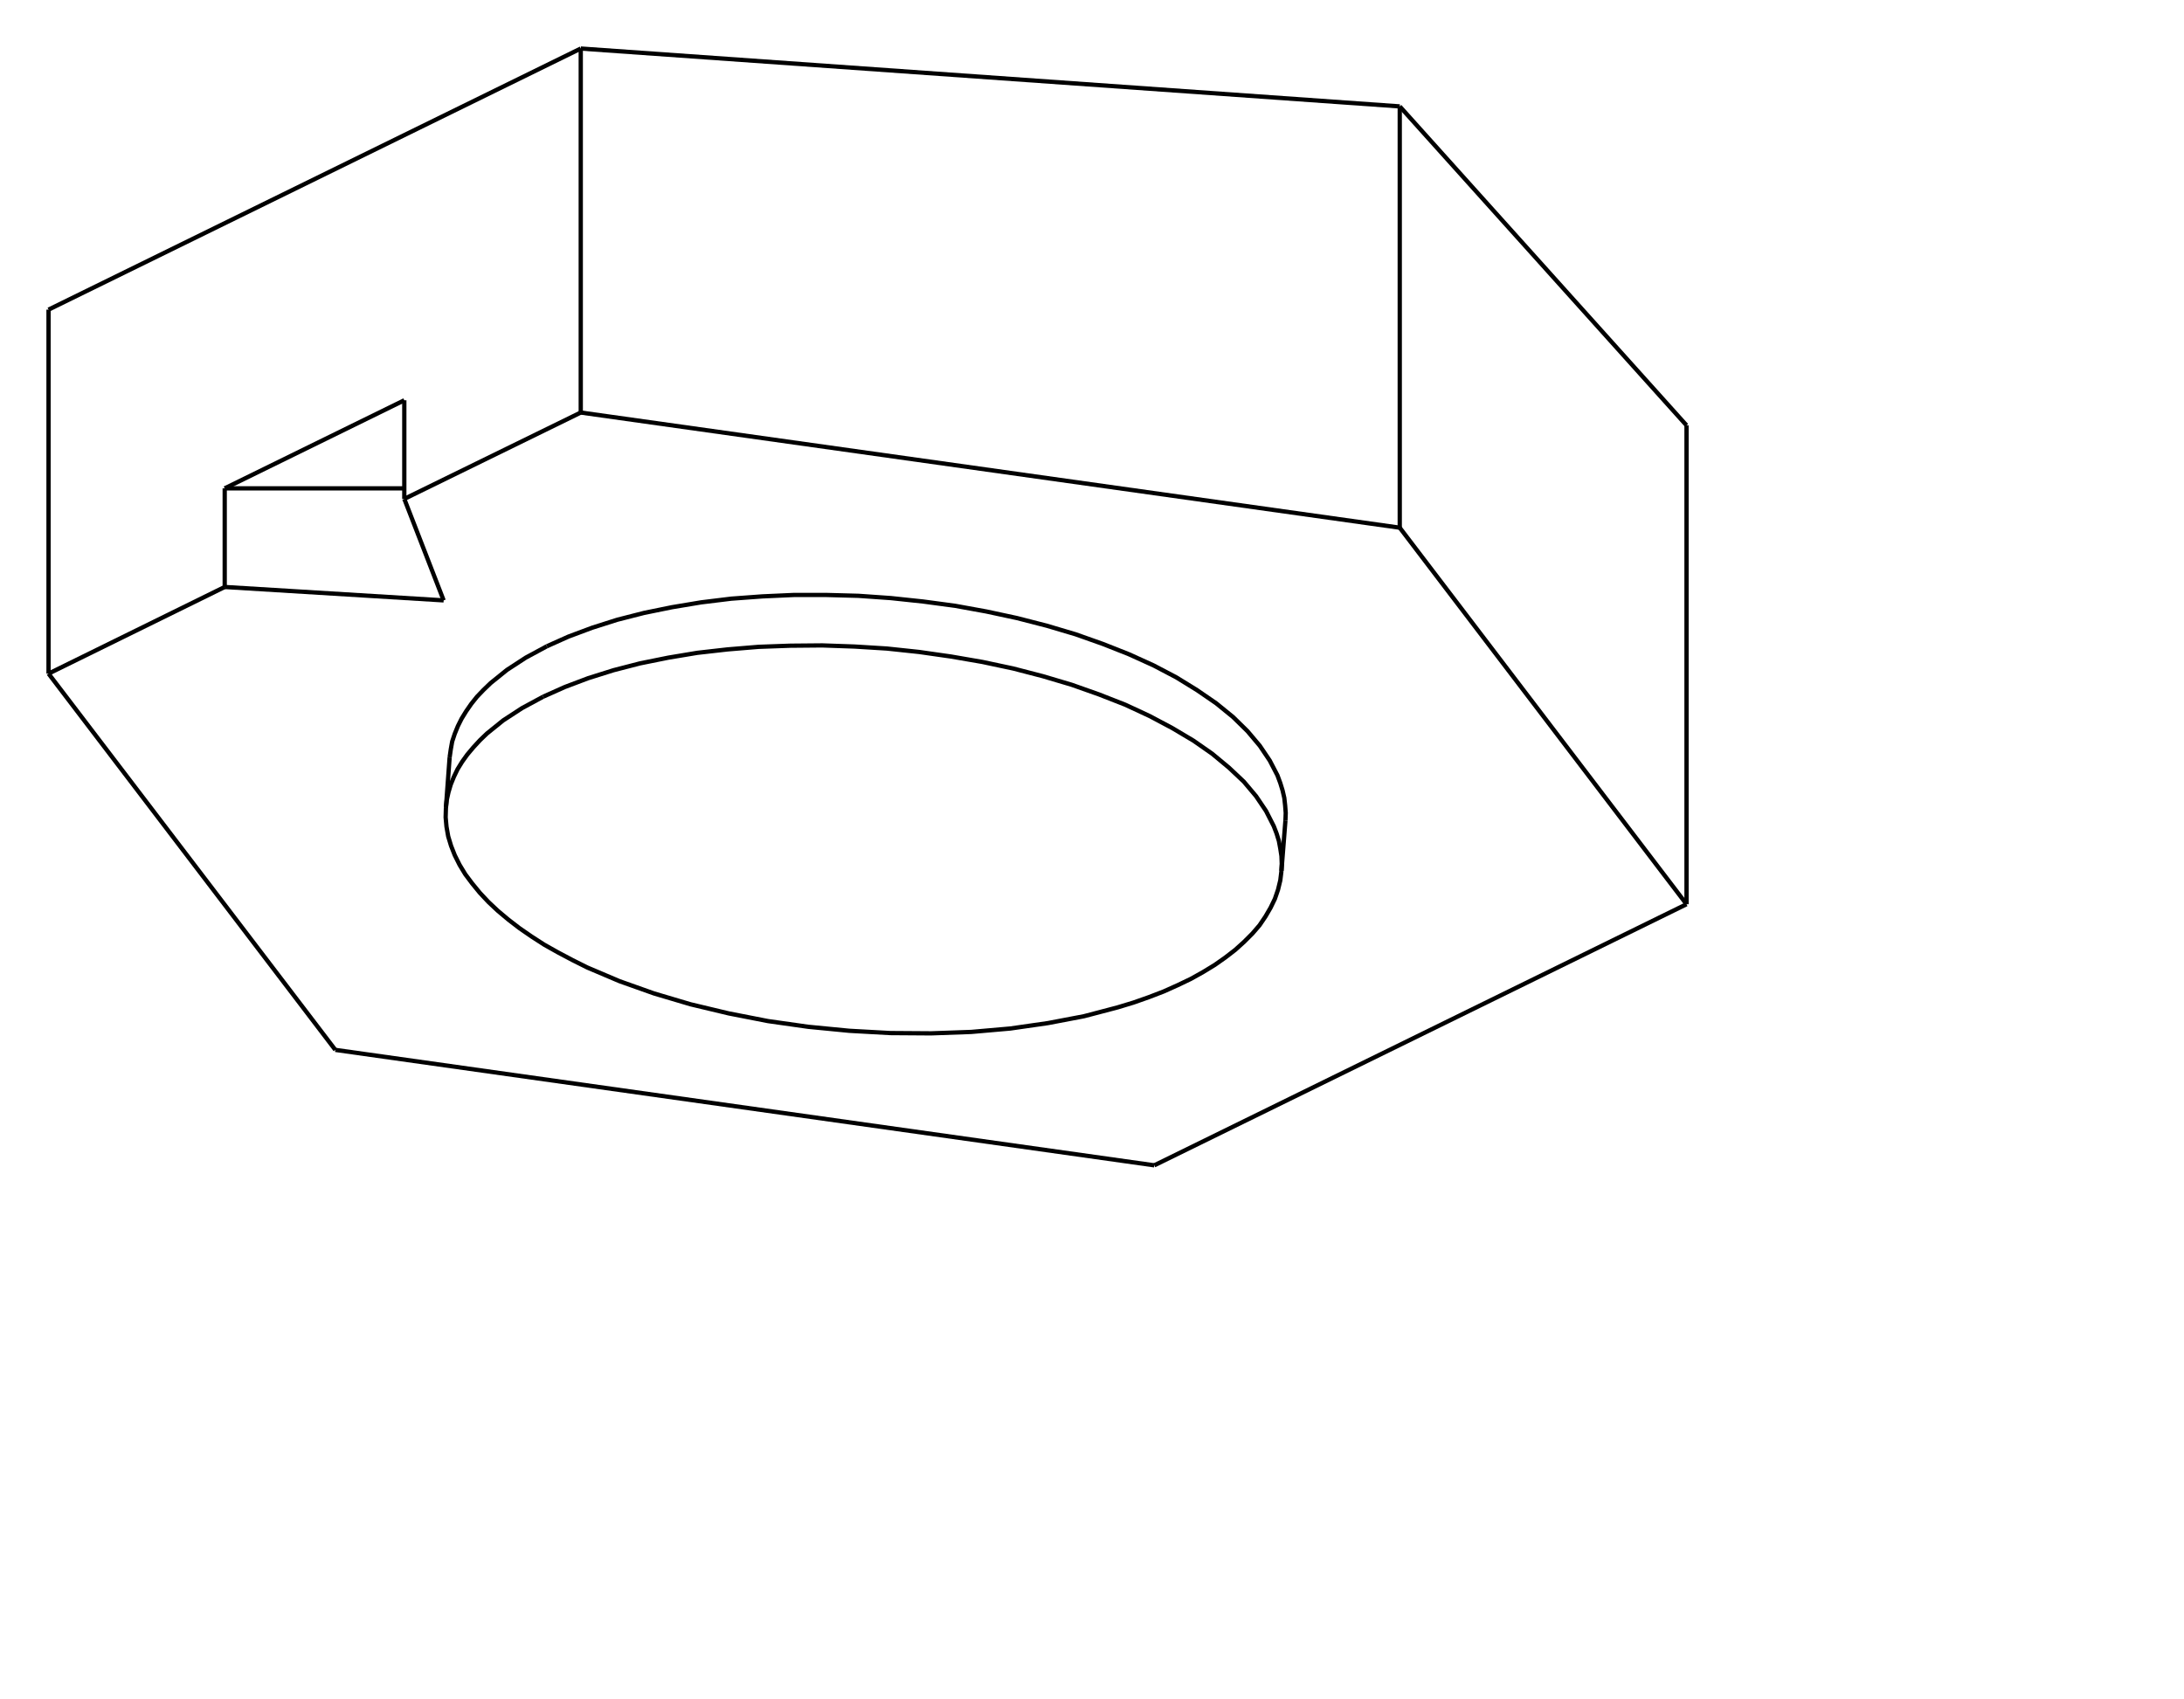
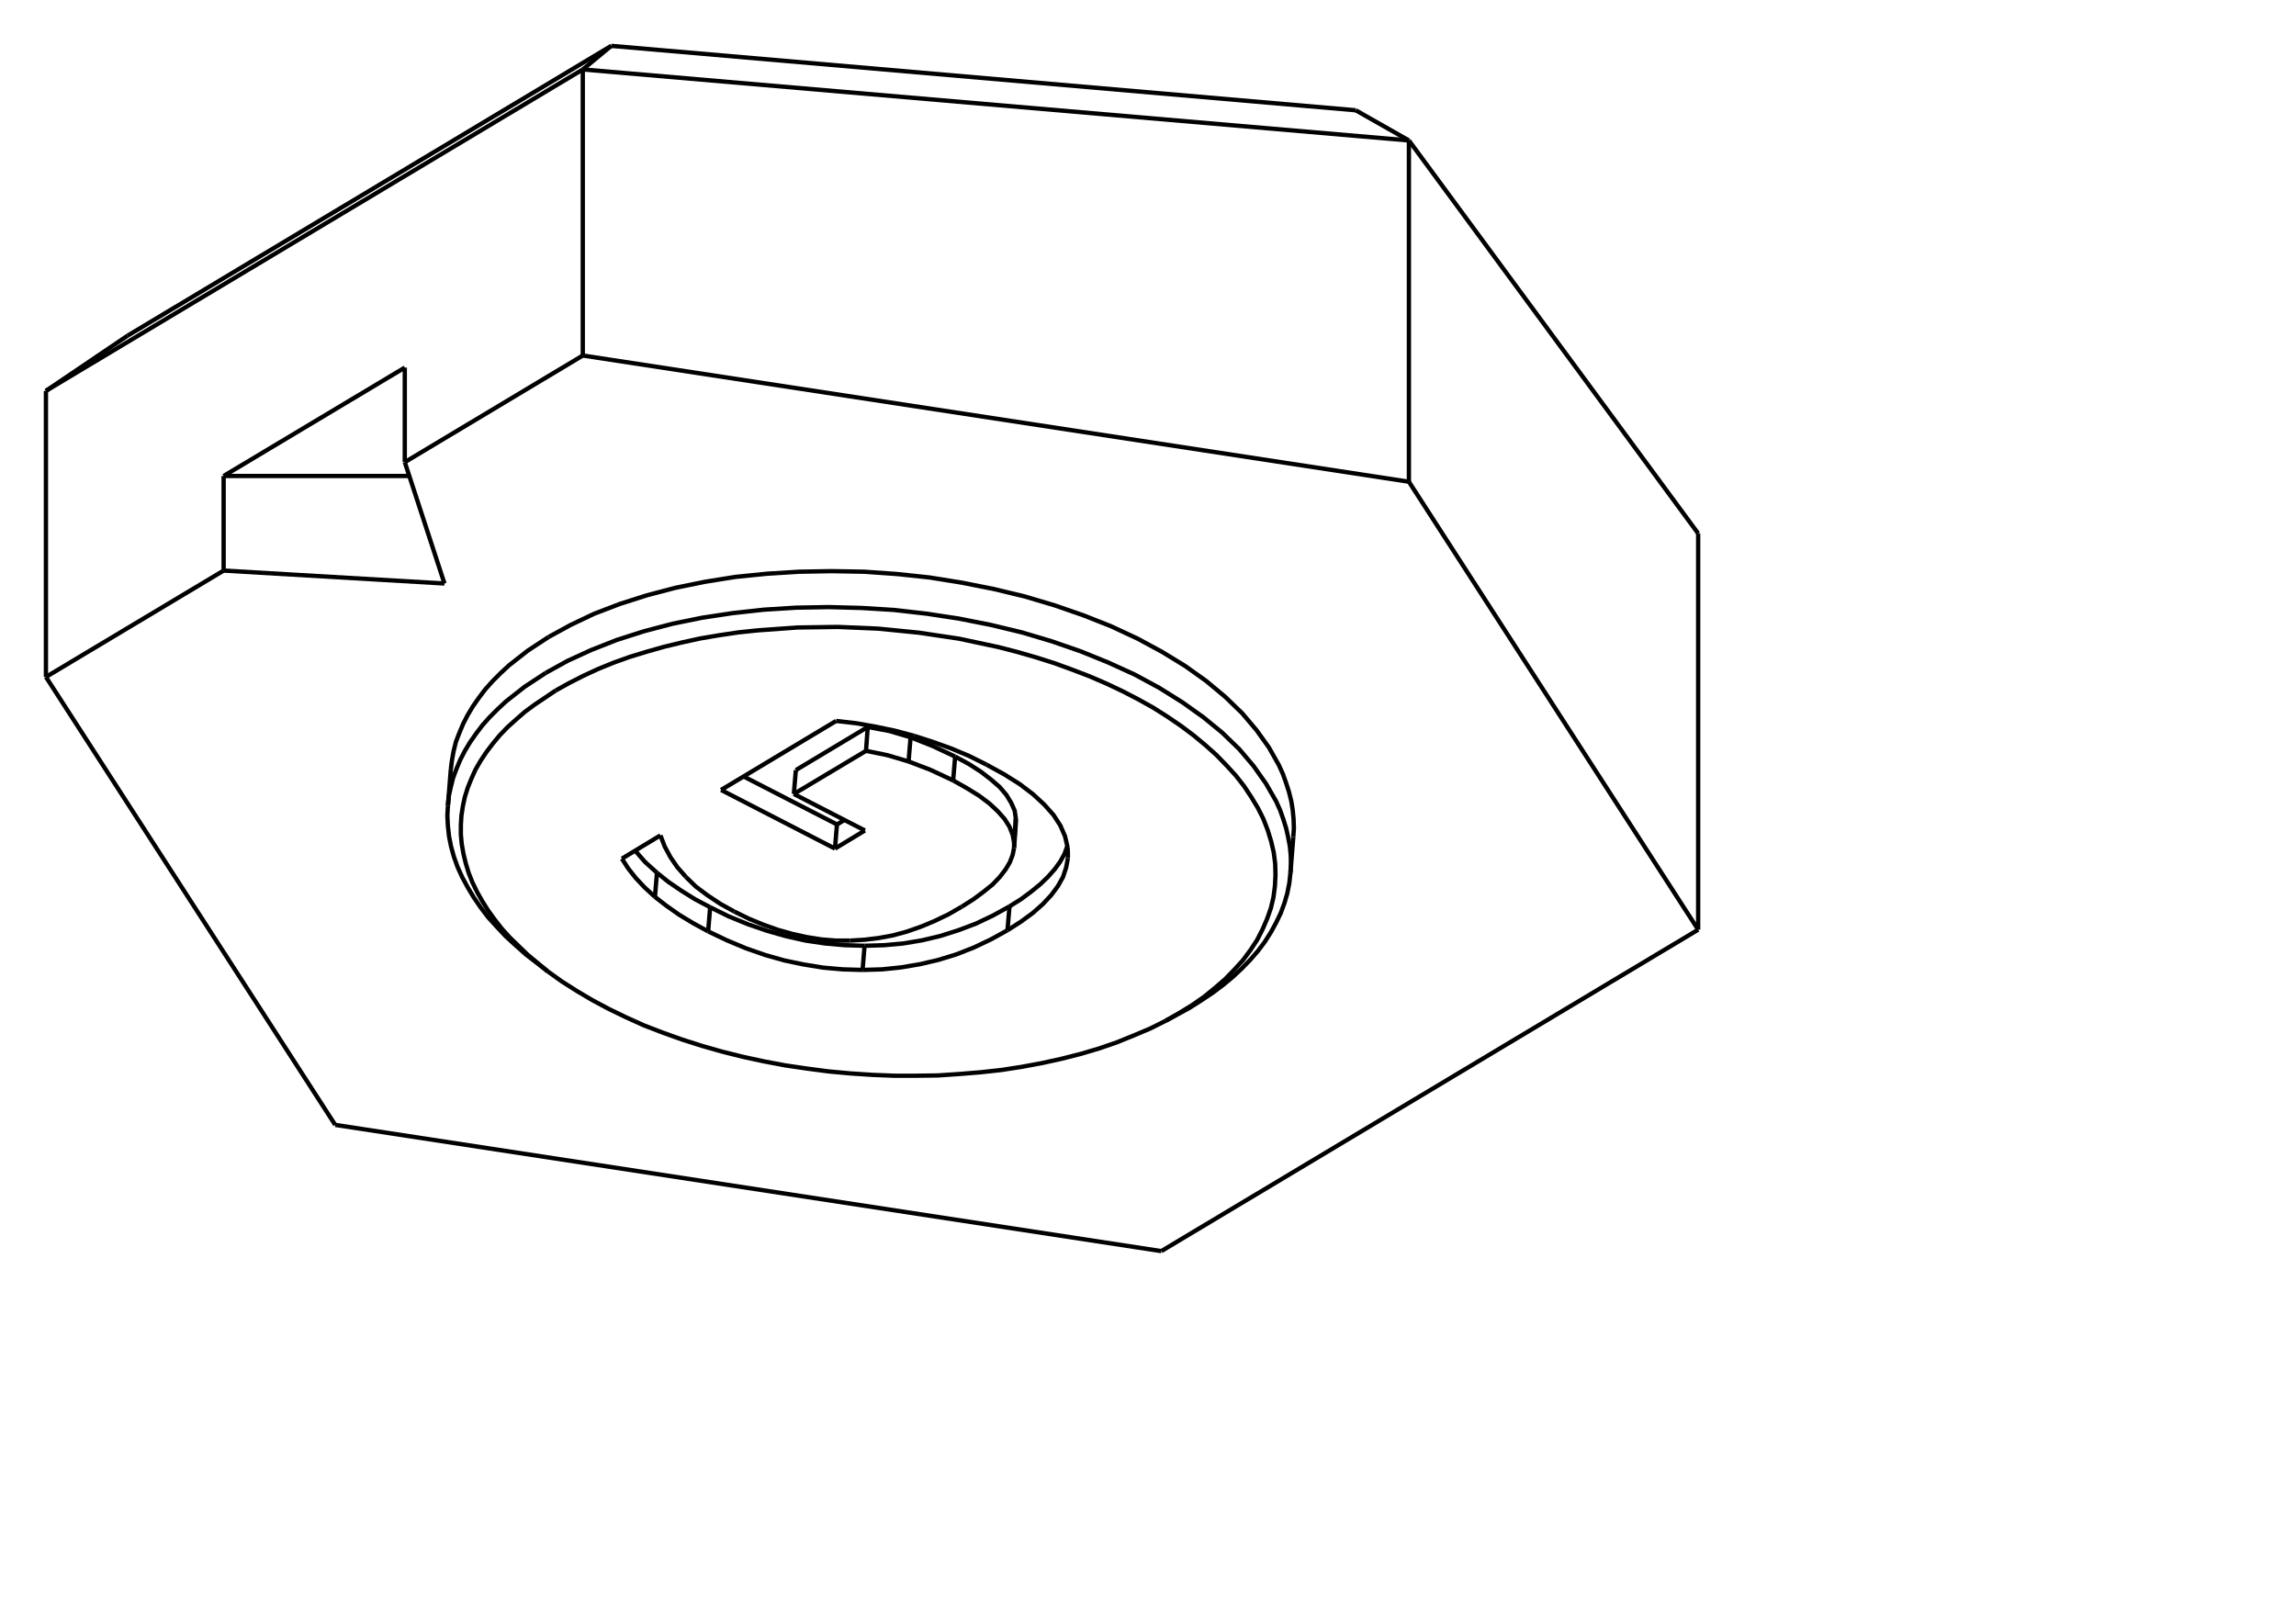
- <svg xmlns="http://www.w3.org/2000/svg" width="900.0" height="700.0">
-   <g transform="scale(117.472, -117.472)   translate(3.043279,-1.289283)" stroke-width="0.015" fill="none">
+ <svg xmlns="http://www.w3.org/2000/svg" width="1000.0" height="700.0">
+   <g transform="scale(125.2383, -125.2383)   translate(3.032721,-1.390526)" stroke-width="0.015" fill="none">
    <g stroke="rgb(160,160,160)" fill="none" stroke-dasharray="0.015,0.015">

       </g>
    <g stroke="rgb(0,0,0)" fill="none">
-       <path d="M-2.873,-1.074 L-1.867,-2.394 " />
-       <path d="M-2.873,0.203 L-2.873,-1.074 " />
-       <path d="M-1.006,1.119 L-2.873,0.203 " />
-       <path d="M1.867,0.916 L-1.006,1.119 " />
-       <path d="M2.873,-0.203 L1.867,0.916 " />
-       <path d="M-1.867,-2.394 L1.006,-2.799 " />
-       <path d="M1.867,-0.562 L-1.006,-0.158 " />
-       <path d="M2.873,-1.883 L1.867,-0.562 " />
-       <path d="M1.006,-2.799 L2.873,-1.883 " />
-       <path d="M-2.255,-0.77 L-2.873,-1.074 " />
-       <path d="M-2.255,-0.77 L-1.487,-0.817 " />
-       <path d="M-1.487,-0.817 L-1.625,-0.461 " />
-       <path d="M-1.006,-0.158 L-1.625,-0.461 " />
-       <path d="M-1.125,-0.978 L-1.199,-1.018 L-1.265,-1.061 L-1.322,-1.107 L-1.347,-1.131 L-1.37,-1.155 L-1.39,-1.18 L-1.408,-1.206 L-1.424,-1.232 L-1.437,-1.258 L-1.448,-1.285 L-1.457,-1.312 L-1.462,-1.34 L-1.466,-1.368 " />
-       <path d="M1.466,-1.589 L1.467,-1.563 L1.465,-1.537 L1.462,-1.51 L1.456,-1.484 L1.448,-1.458 L1.438,-1.431 L1.411,-1.379 L1.376,-1.327 L1.333,-1.276 L1.282,-1.226 L1.223,-1.178 L1.156,-1.132 L1.083,-1.087 L1.003,-1.045 L0.917,-1.006 L0.826,-0.97 L0.73,-0.936 L0.629,-0.906 L0.524,-0.879 L0.417,-0.856 L0.307,-0.836 L0.195,-0.821 L0.082,-0.809 L-0.032,-0.801 L-0.145,-0.798 L-0.258,-0.798 L-0.369,-0.803 L-0.478,-0.811 L-0.584,-0.824 L-0.686,-0.841 L-0.784,-0.861 L-0.878,-0.885 L-0.966,-0.913 L-1.049,-0.944 L-1.125,-0.978 " />
-       <path d="M-2.255,-0.77 L-2.255,-0.424 " />
-       <path d="M-2.255,-0.424 L-1.625,-0.115 " />
-       <path d="M-1.625,-0.115 L-1.625,-0.461 " />
-       <path d="M-1.006,1.119 L-1.006,-0.158 " />
-       <path d="M1.867,0.916 L1.867,-0.562 " />
-       <path d="M2.873,-0.203 L2.873,-1.883 " />
-       <path d="M-1.625,-0.424 L-2.255,-0.424 " />
-       <path d="M-1.138,-1.155 L-1.212,-1.195 L-1.278,-1.238 L-1.335,-1.284 L-1.36,-1.308 L-1.383,-1.333 L-1.404,-1.358 L-1.422,-1.383 L-1.438,-1.409 L-1.451,-1.436 L-1.462,-1.463 L-1.47,-1.49 L-1.476,-1.517 L-1.479,-1.545 " />
-       <path d="M-1.479,-1.545 L-1.48,-1.578 L-1.477,-1.611 L-1.471,-1.645 L-1.461,-1.678 L-1.448,-1.711 L-1.431,-1.745 L-1.411,-1.778 L-1.387,-1.81 L-1.36,-1.843 L-1.33,-1.875 L-1.297,-1.906 L-1.26,-1.937 L-1.221,-1.967 L-1.179,-1.996 L-1.134,-2.025 L-1.086,-2.052 L-1.035,-2.079 L-0.983,-2.105 L-0.87,-2.153 L-0.749,-2.196 L-0.621,-2.234 L-0.487,-2.266 L-0.349,-2.293 L-0.208,-2.313 L-0.064,-2.327 L0.08,-2.335 L0.223,-2.336 L0.364,-2.331 L0.501,-2.319 L0.633,-2.3 L0.759,-2.276 L0.877,-2.245 L0.933,-2.228 L0.987,-2.209 L1.039,-2.189 L1.088,-2.167 L1.134,-2.145 L1.177,-2.121 L1.218,-2.096 L1.255,-2.07 L1.29,-2.043 L1.321,-2.015 L1.35,-1.986 L1.375,-1.957 L1.396,-1.926 L1.414,-1.895 L1.429,-1.864 L1.44,-1.832 L1.448,-1.799 L1.452,-1.766 " />
-       <path d="M1.452,-1.766 L1.453,-1.74 L1.452,-1.714 L1.448,-1.688 L1.443,-1.661 L1.435,-1.635 L1.425,-1.609 L1.398,-1.556 L1.363,-1.504 L1.32,-1.453 L1.268,-1.404 L1.209,-1.355 L1.143,-1.309 L1.069,-1.265 L0.99,-1.223 L0.904,-1.183 L0.812,-1.147 L0.716,-1.113 L0.615,-1.083 L0.511,-1.056 L0.403,-1.033 L0.293,-1.014 L0.181,-0.998 L0.068,-0.986 L-0.045,-0.979 L-0.159,-0.975 L-0.271,-0.976 L-0.382,-0.98 L-0.491,-0.989 L-0.597,-1.001 L-0.699,-1.018 L-0.798,-1.038 L-0.891,-1.062 L-0.98,-1.09 L-1.062,-1.121 L-1.138,-1.155 " />
-       <path d="M1.452,-1.766 L1.466,-1.589 " />
-       <path d="M-1.479,-1.545 L-1.466,-1.368 " />
+       <path d="M-2.873,-0.964 L-1.867,-2.522 " />
+       <path d="M-2.873,0.031 L-2.873,-0.964 " />
+       <path d="M-1.867,-2.522 L1.006,-2.961 " />
+       <path d="M-2.873,0.031 L-2.589,0.223 " />
+       <path d="M1.867,-0.285 L-1.006,0.154 " />
+       <path d="M2.873,-1.843 L1.867,-0.285 " />
+       <path d="M1.006,-2.961 L2.873,-1.843 " />
+       <path d="M-2.255,-0.594 L-2.873,-0.964 " />
+       <path d="M-2.255,-0.594 L-1.487,-0.639 " />
+       <path d="M-1.487,-0.639 L-1.625,-0.217 " />
+       <path d="M-1.006,0.154 L-1.625,-0.217 " />
+       <path d="M-1.125,-0.825 L-1.198,-0.873 L-1.263,-0.924 L-1.292,-0.951 L-1.32,-0.979 L-1.345,-1.007 L-1.367,-1.036 L-1.388,-1.066 L-1.406,-1.096 L-1.422,-1.127 L-1.435,-1.158 L-1.447,-1.189 L-1.455,-1.221 L-1.461,-1.254 L-1.465,-1.286 " />
+       <path d="M1.465,-1.521 L1.467,-1.49 L1.466,-1.459 L1.463,-1.427 L1.458,-1.396 L1.45,-1.364 L1.44,-1.333 L1.429,-1.302 L1.415,-1.271 L1.38,-1.209 L1.337,-1.149 L1.287,-1.09 L1.228,-1.033 L1.162,-0.978 L1.089,-0.926 L1.009,-0.877 L0.924,-0.831 L0.832,-0.788 L0.736,-0.75 L0.635,-0.715 L0.531,-0.684 L0.423,-0.658 L0.312,-0.636 L0.2,-0.618 L0.087,-0.606 L-0.027,-0.598 L-0.141,-0.596 L-0.254,-0.598 L-0.366,-0.605 L-0.475,-0.616 L-0.581,-0.633 L-0.684,-0.654 L-0.783,-0.68 L-0.877,-0.71 L-0.966,-0.744 L-1.048,-0.783 L-1.125,-0.825 " />
+       <path d="M-2.255,-0.594 L-2.255,-0.265 " />
+       <path d="M-2.255,-0.265 L-1.625,0.112 " />
+       <path d="M-1.625,0.112 L-1.625,-0.217 " />
+       <path d="M-1.006,1.149 L-1.006,0.154 " />
+       <path d="M-1.006,1.149 L-2.873,0.031 " />
+       <path d="M2.873,-0.465 L2.873,-1.843 " />
+       <path d="M-0.907,1.231 L-1.006,1.149 " />
+       <path d="M-0.907,1.231 L-2.589,0.223 " />
+       <path d="M1.682,1.007 L-0.907,1.231 " />
+       <path d="M1.867,0.902 L-1.006,1.149 " />
+       <path d="M1.867,0.902 L1.867,-0.285 " />
+       <path d="M2.873,-0.465 L1.867,0.902 " />
+       <path d="M-1.609,-0.265 L-2.255,-0.265 " />
+       <path d="M-1.135,-0.95 L-1.208,-0.998 L-1.273,-1.049 L-1.302,-1.076 L-1.33,-1.104 L-1.355,-1.132 L-1.377,-1.161 L-1.398,-1.191 L-1.416,-1.221 L-1.432,-1.252 L-1.445,-1.283 L-1.457,-1.315 L-1.465,-1.347 L-1.472,-1.379 L-1.475,-1.412 " />
+       <path d="M-1.475,-1.412 L-1.477,-1.447 L-1.475,-1.483 L-1.471,-1.519 L-1.464,-1.554 L-1.454,-1.59 L-1.441,-1.626 L-1.425,-1.661 L-1.406,-1.696 L-1.385,-1.731 L-1.361,-1.766 L-1.335,-1.8 L-1.305,-1.833 L-1.274,-1.866 L-1.239,-1.898 L-1.203,-1.93 L-1.164,-1.96 " />
+       <path d="M1.06,-2.139 L1.104,-2.115 L1.145,-2.089 L1.184,-2.063 L1.22,-2.036 L1.255,-2.007 L1.286,-1.978 L1.315,-1.948 L1.342,-1.917 L1.366,-1.885 L1.387,-1.852 L1.405,-1.819 L1.421,-1.786 L1.434,-1.751 L1.444,-1.717 L1.451,-1.682 L1.455,-1.646 " />
+       <path d="M1.455,-1.646 L1.457,-1.615 L1.456,-1.584 L1.453,-1.553 L1.447,-1.521 L1.44,-1.49 L1.43,-1.458 L1.419,-1.427 L1.405,-1.396 L1.37,-1.335 L1.327,-1.274 L1.277,-1.215 L1.218,-1.158 L1.152,-1.104 L1.079,-1.052 L0.999,-1.002 L0.914,-0.956 L0.822,-0.914 L0.726,-0.875 L0.625,-0.84 L0.521,-0.809 L0.413,-0.783 L0.302,-0.761 L0.19,-0.744 L0.077,-0.731 L-0.037,-0.724 L-0.151,-0.721 L-0.264,-0.723 L-0.376,-0.73 L-0.485,-0.742 L-0.591,-0.758 L-0.694,-0.779 L-0.793,-0.805 L-0.887,-0.835 L-0.976,-0.87 L-1.059,-0.908 L-1.135,-0.95 " />
+       <path d="M1.682,1.007 L1.867,0.902 " />
+       <path d="M-1.1,-1.011 L-1.173,-1.06 L-1.207,-1.085 L-1.238,-1.112 L-1.268,-1.139 L-1.295,-1.167 L-1.319,-1.196 L-1.341,-1.225 L-1.361,-1.255 L-1.379,-1.286 L-1.393,-1.317 L-1.406,-1.349 L-1.416,-1.381 L-1.423,-1.413 L-1.428,-1.446 L-1.43,-1.479 L-1.43,-1.512 L-1.427,-1.545 L-1.421,-1.579 L-1.413,-1.612 L-1.403,-1.645 L-1.39,-1.678 L-1.374,-1.711 L-1.356,-1.743 L-1.336,-1.775 L-1.313,-1.807 L-1.288,-1.839 L-1.26,-1.87 L-1.198,-1.93 L-1.128,-1.988 " />
+       <path d="M-1.128,-1.988 L-1.079,-2.023 L-1.027,-2.056 L-0.973,-2.088 L-0.915,-2.119 L-0.855,-2.148 L-0.793,-2.176 L-0.728,-2.201 L-0.661,-2.225 L-0.592,-2.247 L-0.522,-2.267 L-0.45,-2.285 L-0.376,-2.301 L-0.302,-2.315 L-0.227,-2.326 L-0.151,-2.336 L-0.075,-2.343 L0.001,-2.348 L0.077,-2.351 L0.153,-2.351 L0.229,-2.35 L0.303,-2.345 L0.377,-2.339 L0.45,-2.331 L0.521,-2.32 L0.591,-2.307 L0.659,-2.292 L0.726,-2.275 L0.79,-2.256 L0.851,-2.235 L0.91,-2.211 L0.967,-2.187 L1.021,-2.16 " />
+       <path d="M1.021,-2.16 L1.068,-2.133 L1.112,-2.106 L1.154,-2.077 L1.192,-2.046 L1.228,-2.015 L1.26,-1.982 L1.29,-1.949 L1.316,-1.914 L1.339,-1.879 L1.358,-1.842 L1.374,-1.805 L1.387,-1.768 L1.396,-1.73 L1.401,-1.692 L1.403,-1.653 L1.402,-1.614 L1.397,-1.575 L1.388,-1.536 L1.376,-1.497 L1.361,-1.458 L1.342,-1.42 L1.319,-1.382 L1.294,-1.344 L1.265,-1.307 L1.232,-1.271 L1.197,-1.235 L1.159,-1.201 L1.118,-1.167 L1.074,-1.134 L1.027,-1.102 L0.978,-1.071 L0.926,-1.042 L0.872,-1.014 L0.815,-0.987 L0.757,-0.962 L0.697,-0.939 L0.634,-0.916 L0.571,-0.896 L0.505,-0.877 L0.439,-0.86 L0.303,-0.831 L0.163,-0.81 L0.022,-0.796 L-0.119,-0.79 L-0.26,-0.792 L-0.398,-0.802 L-0.465,-0.809 L-0.532,-0.819 L-0.597,-0.83 L-0.661,-0.844 L-0.723,-0.859 L-0.783,-0.876 L-0.842,-0.894 L-0.898,-0.914 L-0.952,-0.936 L-1.004,-0.96 L-1.053,-0.985 L-1.1,-1.011 " />
+       <path d="M0.127,-1.258 L0.053,-1.236 L-0.021,-1.221 " />
+       <path d="M0.282,-1.324 L0.203,-1.287 L0.127,-1.258 " />
+       <path d="M0.494,-1.54 L0.489,-1.513 L0.478,-1.485 L0.461,-1.458 L0.437,-1.431 L0.408,-1.404 L0.372,-1.377 L0.33,-1.351 L0.282,-1.324 " />
+       <path d="M0.312,-1.763 L0.353,-1.737 L0.388,-1.711 L0.419,-1.686 L0.444,-1.66 L0.464,-1.634 L0.479,-1.609 L0.489,-1.583 L0.494,-1.558 " />
+       <path d="M0.494,-1.558 L0.494,-1.54 " />
+       <path d="M-0.076,-1.881 L-0.026,-1.878 L0.023,-1.872 L0.072,-1.863 L0.12,-1.85 L0.169,-1.833 L0.217,-1.813 L0.265,-1.79 L0.312,-1.763 " />
+       <path d="M-0.479,-1.78 L-0.428,-1.805 L-0.377,-1.826 L-0.326,-1.844 L-0.276,-1.858 L-0.226,-1.869 L-0.175,-1.877 L-0.126,-1.881 L-0.076,-1.881 " />
+       <path d="M-0.647,-1.66 L-0.613,-1.693 L-0.573,-1.723 L-0.528,-1.753 L-0.479,-1.78 " />
+       <path d="M-0.736,-1.515 L-0.721,-1.554 L-0.701,-1.591 L-0.677,-1.626 L-0.647,-1.66 " />
+       <path d="M-0.87,-1.596 L-0.736,-1.515 " />
+       <path d="M-0.755,-1.729 L-0.791,-1.696 L-0.822,-1.663 L-0.848,-1.63 L-0.87,-1.596 " />
+       <path d="M-0.57,-1.849 L-0.623,-1.82 L-0.671,-1.791 L-0.715,-1.76 L-0.755,-1.729 " />
+       <path d="M-0.033,-1.983 L-0.102,-1.981 L-0.17,-1.975 L-0.238,-1.964 L-0.305,-1.95 L-0.372,-1.931 L-0.438,-1.908 L-0.505,-1.88 L-0.57,-1.849 " />
+       <path d="M0.471,-1.845 L0.413,-1.877 L0.354,-1.905 L0.293,-1.929 L0.231,-1.948 L0.167,-1.963 L0.102,-1.974 L0.035,-1.981 L-0.033,-1.983 " />
+       <path d="M0.68,-1.556 L0.681,-1.575 L0.681,-1.595 " />
+       <path d="M0.681,-1.595 L0.675,-1.627 L0.664,-1.66 L0.646,-1.692 L0.623,-1.723 L0.594,-1.754 L0.559,-1.785 L0.518,-1.815 L0.471,-1.845 " />
+       <path d="M0.398,-1.269 L0.46,-1.303 L0.514,-1.337 L0.56,-1.372 L0.599,-1.408 L0.631,-1.444 L0.655,-1.481 L0.671,-1.518 L0.68,-1.556 " />
+       <path d="M0.147,-1.169 L0.212,-1.19 L0.276,-1.213 L0.338,-1.239 L0.398,-1.269 " />
+       <path d="M-0.125,-1.117 L-0.055,-1.125 L0.013,-1.137 L0.08,-1.151 L0.147,-1.169 " />
+       <path d="M-0.525,-1.357 L-0.125,-1.117 " />
+       <path d="M-0.129,-1.561 L-0.525,-1.357 " />
+       <path d="M-0.025,-1.498 L-0.129,-1.561 " />
+       <path d="M-0.272,-1.371 L-0.025,-1.498 " />
+       <path d="M-0.021,-1.221 L-0.272,-1.371 " />
+       <path d="M-0.021,-1.221 L-0.015,-1.138 " />
+       <path d="M0.134,-1.174 L0.06,-1.152 L-0.015,-1.138 " />
+       <path d="M0.289,-1.241 L0.21,-1.204 L0.134,-1.174 " />
+       <path d="M0.5,-1.456 L0.496,-1.429 L0.484,-1.402 L0.467,-1.374 L0.444,-1.347 L0.414,-1.321 L0.379,-1.294 L0.337,-1.267 L0.289,-1.241 " />
+       <path d="M0.5,-1.474 L0.5,-1.456 " />
+       <path d="M-0.748,-1.645 L-0.79,-1.607 L-0.824,-1.568 " />
+       <path d="M-0.563,-1.765 L-0.616,-1.737 L-0.664,-1.707 L-0.708,-1.677 L-0.748,-1.645 " />
+       <path d="M-0.026,-1.899 L-0.095,-1.897 L-0.163,-1.891 L-0.231,-1.881 L-0.298,-1.866 L-0.365,-1.847 L-0.432,-1.824 L-0.498,-1.797 L-0.563,-1.765 " />
+       <path d="M0.478,-1.762 L0.42,-1.794 L0.361,-1.822 L0.3,-1.845 L0.237,-1.865 L0.174,-1.88 L0.108,-1.891 L0.042,-1.897 L-0.026,-1.899 " />
+       <path d="M0.679,-1.553 L0.669,-1.58 L0.654,-1.607 L0.635,-1.633 L0.612,-1.659 L0.585,-1.685 L0.553,-1.711 L0.518,-1.737 L0.478,-1.762 " />
+       <path d="M-0.129,-1.561 L-0.122,-1.477 " />
+       <path d="M-0.122,-1.477 L-0.447,-1.31 " />
+       <path d="M-0.097,-1.462 L-0.122,-1.477 " />
+       <path d="M-0.272,-1.371 L-0.265,-1.288 " />
+       <path d="M-0.015,-1.138 L-0.265,-1.288 " />
+       <path d="M0.127,-1.258 L0.134,-1.174 " />
+       <path d="M0.282,-1.324 L0.289,-1.241 " />
+       <path d="M0.494,-1.54 L0.5,-1.456 " />
+       <path d="M-0.755,-1.729 L-0.748,-1.645 " />
+       <path d="M-0.57,-1.849 L-0.563,-1.765 " />
+       <path d="M-0.033,-1.983 L-0.026,-1.899 " />
+       <path d="M0.471,-1.845 L0.478,-1.762 " />
+       <path d="M1.455,-1.646 L1.465,-1.521 " />
+       <path d="M-1.475,-1.412 L-1.465,-1.286 " />
+       <path d="M-1.128,-1.988 L-1.164,-1.96 " />
+       <path d="M1.021,-2.16 L1.06,-2.139 " />
+       <path d="M0.494,-1.558 L0.5,-1.474 " />
    </g>
  </g>
</svg>
